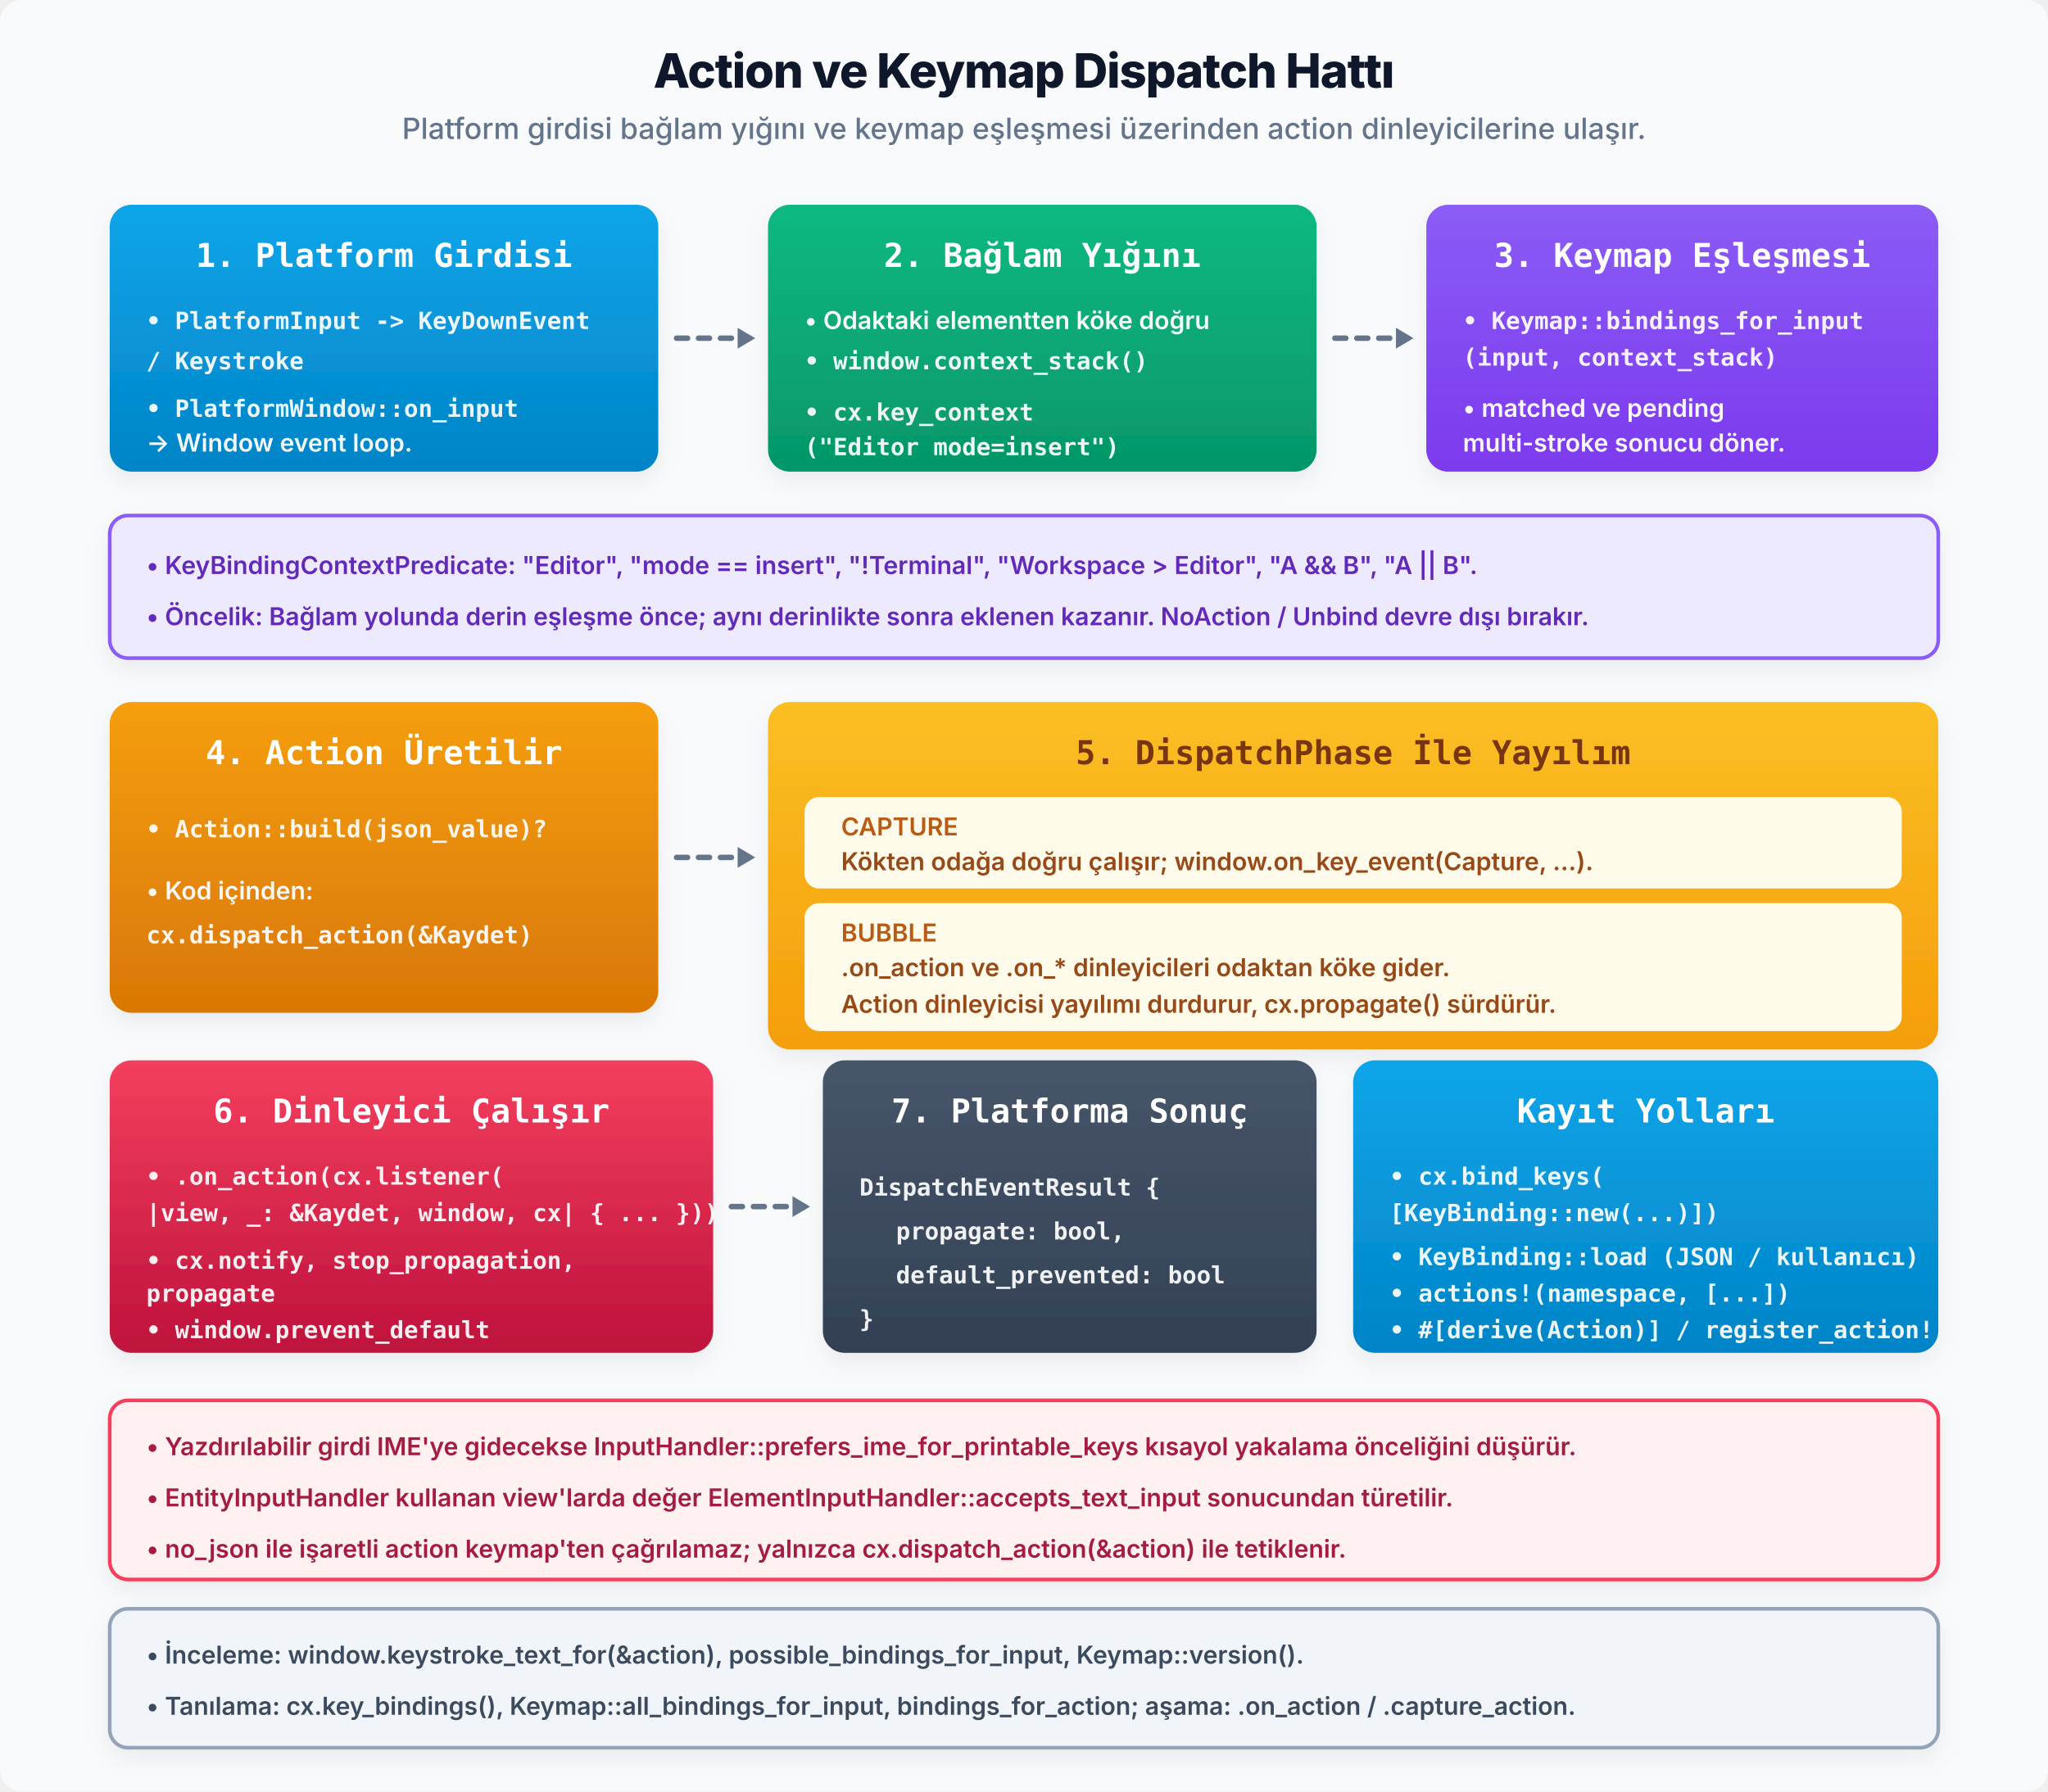
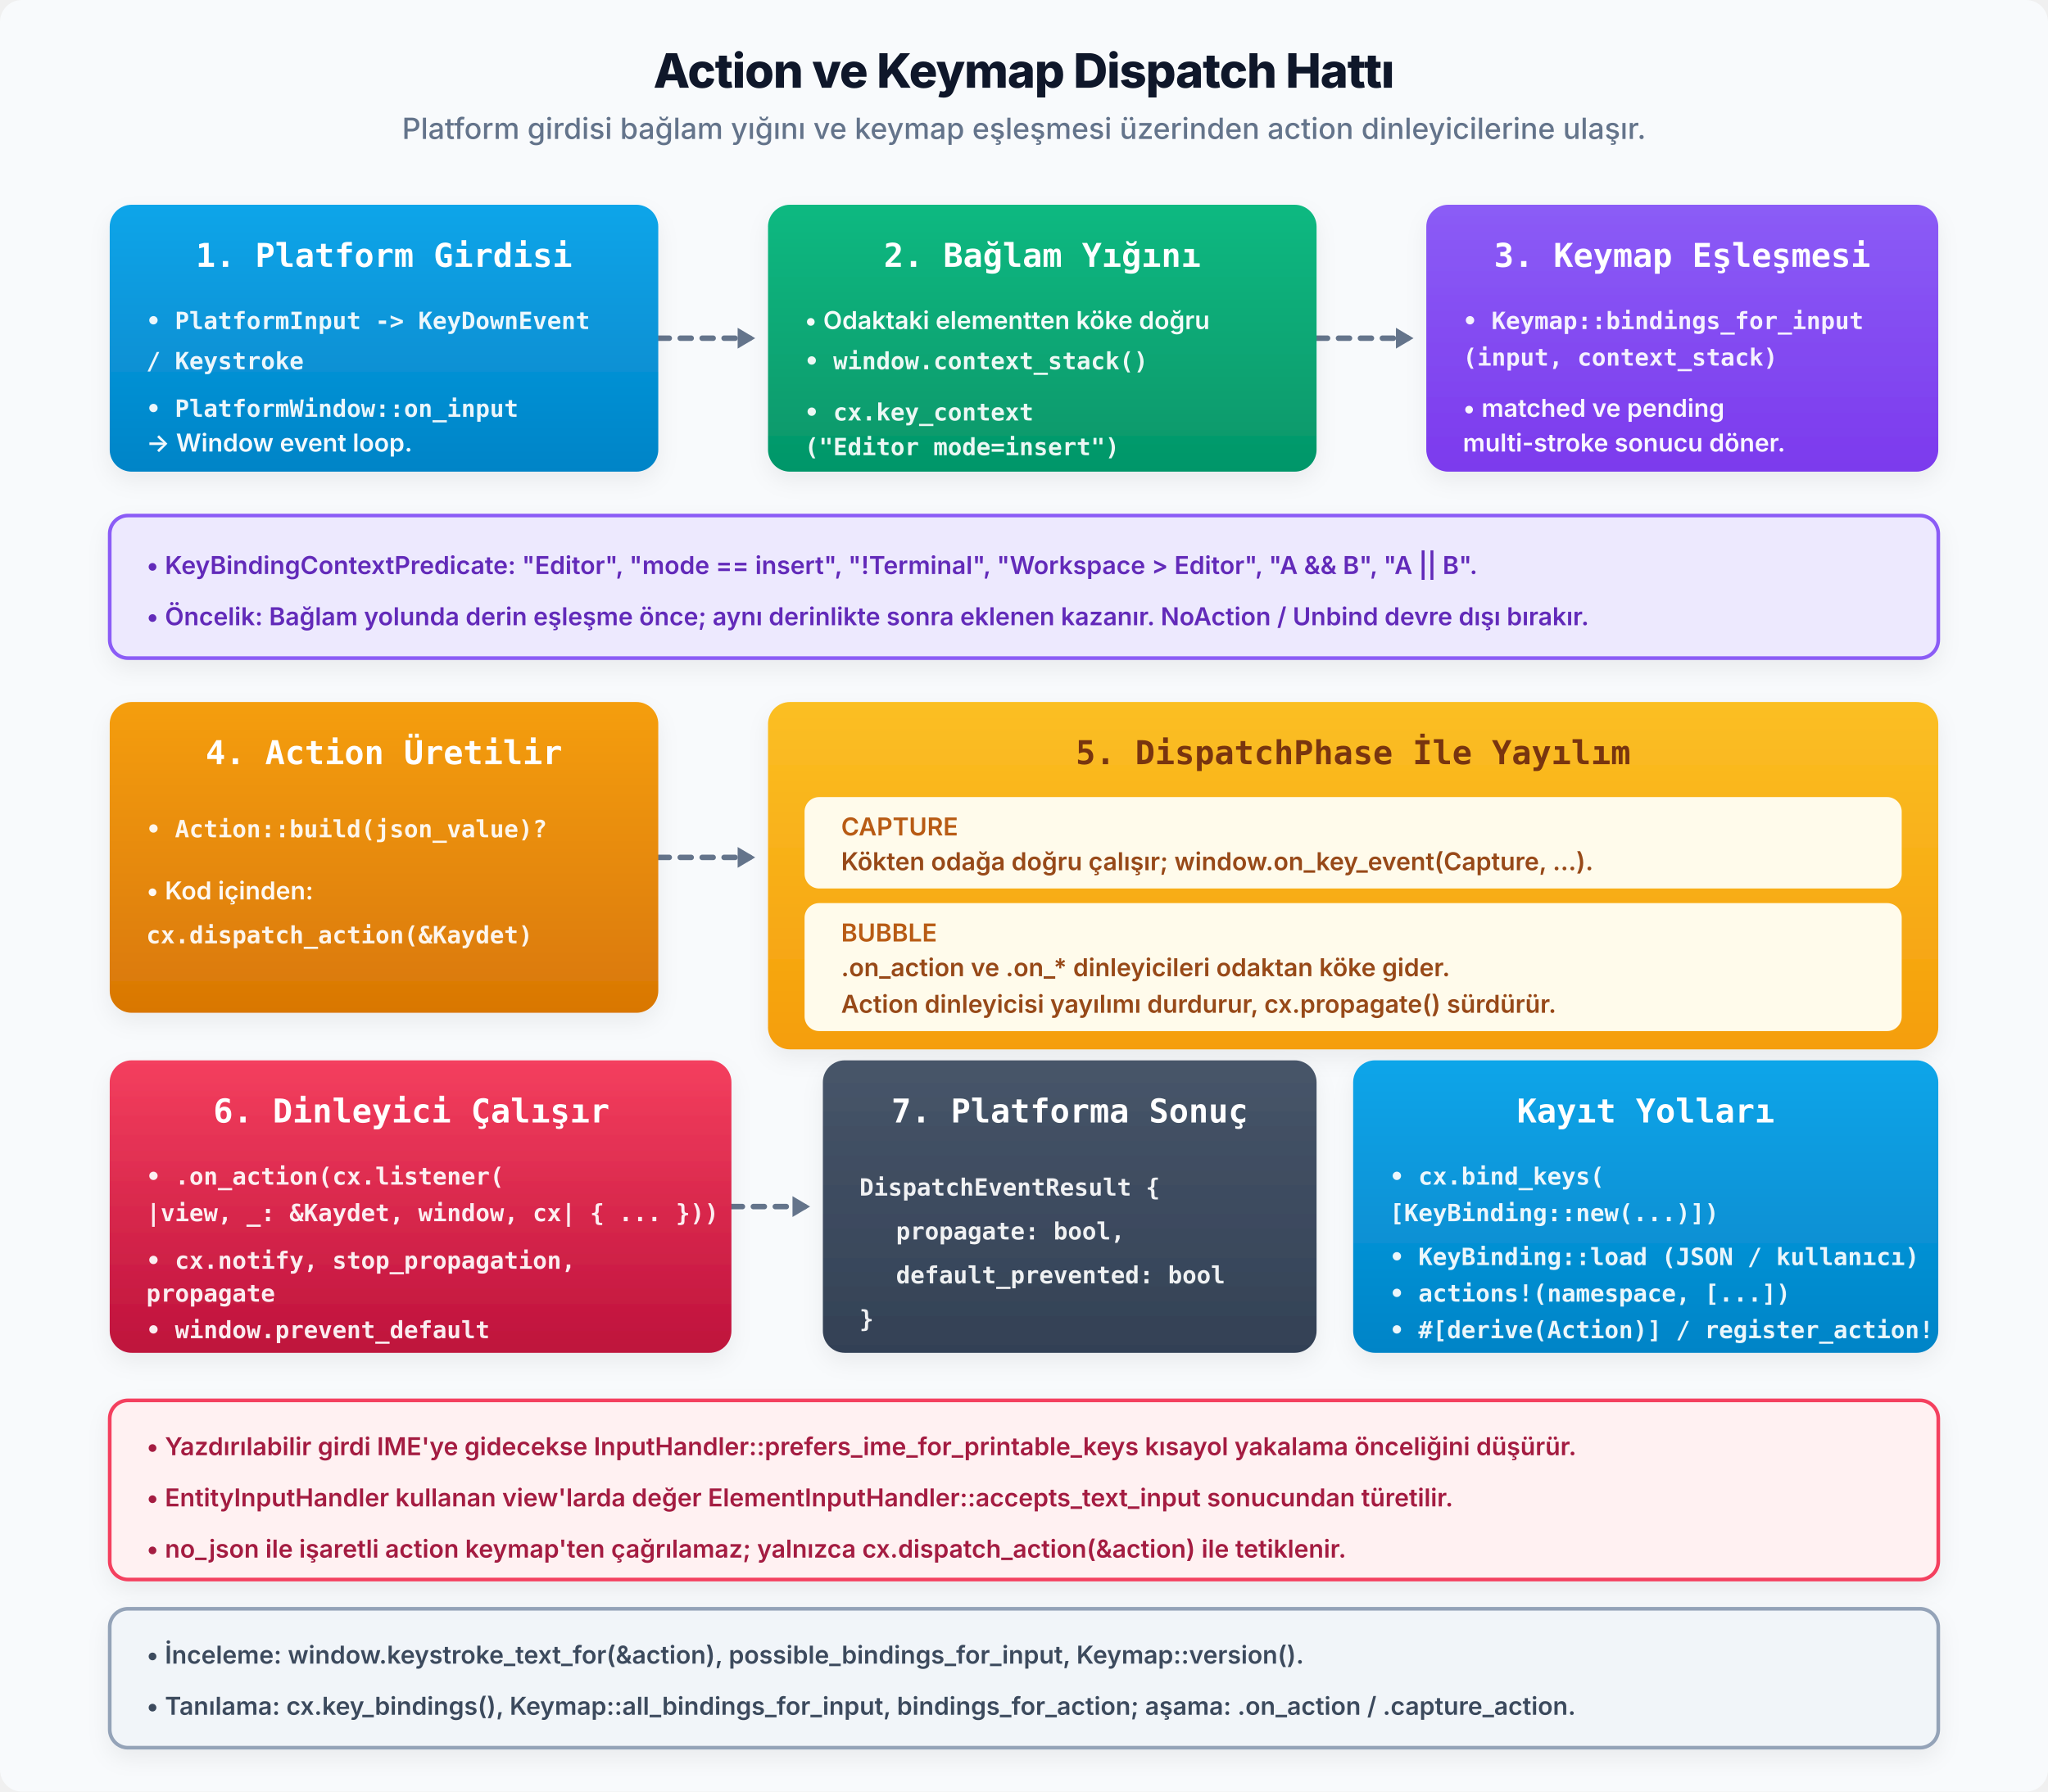
<svg xmlns="http://www.w3.org/2000/svg" viewBox="0 0 1120 980">
  <defs>
    <filter id="shadow" x="-20%" y="-20%" width="140%" height="140%">
      <feDropShadow dx="0" dy="5" stdDeviation="6" flood-color="#0f172a" flood-opacity="0.06" />
    </filter>
    <marker id="arrow" viewBox="0 0 1 1" refX="0.6" refY="0" markerWidth="1" markerHeight="1" orient="auto-start-reverse" overflow="visible" preserveAspectRatio="xMidYMid">
      <path d="M 1.6 0 L -1.6 1.9 L -1.6 -1.9 Z" fill="#64748b" />
    </marker>
    <linearGradient id="g-sky" x1="0" y1="0" x2="0" y2="1">
      <stop offset="0" stop-color="#0ea5e9" />
      <stop offset="1" stop-color="#0284c7" />
    </linearGradient>
    <linearGradient id="g-green" x1="0" y1="0" x2="0" y2="1">
      <stop offset="0" stop-color="#10b981" />
      <stop offset="1" stop-color="#059669" />
    </linearGradient>
    <linearGradient id="g-purple" x1="0" y1="0" x2="0" y2="1">
      <stop offset="0" stop-color="#8b5cf6" />
      <stop offset="1" stop-color="#7c3aed" />
    </linearGradient>
    <linearGradient id="g-amber" x1="0" y1="0" x2="0" y2="1">
      <stop offset="0" stop-color="#f59e0b" />
      <stop offset="1" stop-color="#d97706" />
    </linearGradient>
    <linearGradient id="g-orange" x1="0" y1="0" x2="0" y2="1">
      <stop offset="0" stop-color="#fbbf24" />
      <stop offset="1" stop-color="#f59e0b" />
    </linearGradient>
    <linearGradient id="g-rose" x1="0" y1="0" x2="0" y2="1">
      <stop offset="0" stop-color="#f43f5e" />
      <stop offset="1" stop-color="#be123c" />
    </linearGradient>
    <linearGradient id="g-slate" x1="0" y1="0" x2="0" y2="1">
      <stop offset="0" stop-color="#475569" />
      <stop offset="1" stop-color="#334155" />
    </linearGradient>
    <style>
      .bg { fill: #f8fafc; }
      .title { font: 800 26px system-ui, -apple-system, sans-serif; fill: #0f172a; letter-spacing: -0.5px; text-anchor: middle; }
      .sub { font: 500 16px system-ui, -apple-system, sans-serif; fill: #64748b; text-anchor: middle; }

      .c-title { font: 800 18px ui-monospace, SFMono-Regular, monospace; fill: #ffffff; text-anchor: middle; }
      .c-body { font: 600 13.5px system-ui, -apple-system, sans-serif; fill: #ffffff; opacity: 0.95; }
      .c-mono { font: 700 13px ui-monospace, SFMono-Regular, monospace; fill: #ffffff; opacity: 0.92; }

      .card { filter: url(#shadow); }
      .arrow-line { stroke: #64748b; stroke-width: 3; fill: none; marker-end: url(#arrow); stroke-linecap: round; stroke-linejoin: round; }

      /* Sıralı akış vurgusu: oklar ve adım kartları sırayla nabızlanır */
      .flow { stroke-dasharray: 6 6; animation: dash 9s linear infinite; }
      @keyframes dash { to { stroke-dashoffset: -48; } }

      .step { animation: pulse 10s ease-in-out infinite; }
      .s1 { animation-delay: 0s; }
      .s2 { animation-delay: 1.1s; }
      .s3 { animation-delay: 2.2s; }
      .s4 { animation-delay: 3.3s; }
      .s5 { animation-delay: 4.4s; }
      .s6 { animation-delay: 5.5s; }
      .s7 { animation-delay: 6.6s; }
      @keyframes pulse {
        0%, 100% { opacity: 0.92; }
        6% { opacity: 1; }
        14% { opacity: 0.92; }
      }
    </style>
  </defs>
  <rect width="100%" height="100%" rx="12" class="bg" />
  <text x="560" y="48" class="title">Action ve Keymap Dispatch Hattı</text>
  <text x="560" y="76" class="sub">Platform girdisi bağlam yığını ve keymap eşleşmesi üzerinden action dinleyicilerine ulaşır.</text>
+   <path d="M 360 185 H 410" class="arrow-line flow" />
  <g transform="translate(60, 112)" class="step s1">
    <rect width="300" height="146" rx="12" fill="url(#g-sky)" class="card" />
    <text x="150" y="34" class="c-title">1. Platform Girdisi</text>
    <text x="20" y="68" class="c-mono">• PlatformInput -&gt; KeyDownEvent</text>
    <text x="20" y="90" class="c-mono">  / Keystroke</text>
    <text x="20" y="116" class="c-mono">• PlatformWindow::on_input</text>
    <text x="20" y="135" class="c-body">  → Window event loop.</text>
  </g>
-   <path d="M 370 185 H 410" class="arrow-line flow" />
+   <path d="M 720 185 H 770" class="arrow-line flow" />
  <g transform="translate(420, 112)" class="step s2">
    <rect width="300" height="146" rx="12" fill="url(#g-green)" class="card" />
    <text x="150" y="34" class="c-title">2. Bağlam Yığını</text>
    <text x="20" y="68" class="c-body">• Odaktaki elementten köke doğru</text>
    <text x="20" y="90" class="c-mono">• window.context_stack()</text>
    <text x="20" y="118" class="c-mono">• cx.key_context</text>
    <text x="20" y="137" class="c-mono">  ("Editor mode=insert")</text>
  </g>
-   <path d="M 730 185 H 770" class="arrow-line flow" />
  <g transform="translate(780, 112)" class="step s3">
    <rect width="280" height="146" rx="12" fill="url(#g-purple)" class="card" />
    <text x="140" y="34" class="c-title">3. Keymap Eşleşmesi</text>
    <text x="20" y="68" class="c-mono">• Keymap::bindings_for_input</text>
    <text x="20" y="88" class="c-mono">  (input, context_stack)</text>
    <text x="20" y="116" class="c-body">• matched ve pending</text>
    <text x="20" y="135" class="c-body">  multi-stroke sonucu döner.</text>
  </g>
  <g transform="translate(60, 282)">
    <rect width="1000" height="78" rx="10" fill="#ede9fe" stroke="#8b5cf6" stroke-width="2" filter="url(#shadow)" />
    <text x="20" y="32" class="c-body" style="fill:#5b21b6">• KeyBindingContextPredicate: "Editor", "mode == insert", "!Terminal", "Workspace &gt; Editor", "A &amp;&amp; B", "A || B".</text>
    <text x="20" y="60" class="c-body" style="fill:#5b21b6">• Öncelik: Bağlam yolunda derin eşleşme önce; aynı derinlikte sonra eklenen kazanır. NoAction / Unbind devre dışı bırakır.</text>
  </g>
+   <path d="M 360 469 H 410" class="arrow-line flow" />
  <g transform="translate(60, 384)" class="step s4">
    <rect width="300" height="170" rx="12" fill="url(#g-amber)" class="card" />
    <text x="150" y="34" class="c-title">4. Action Üretilir</text>
    <text x="20" y="74" class="c-mono">• Action::build(json_value)?</text>
    <text x="20" y="108" class="c-body">• Kod içinden:</text>
    <text x="20" y="132" class="c-mono">  cx.dispatch_action(&amp;Kaydet)</text>
  </g>
-   <path d="M 370 469 H 410" class="arrow-line flow" />
  <g transform="translate(420, 384)" class="step s5">
    <rect width="640" height="190" rx="12" fill="url(#g-orange)" class="card" />
    <text x="320" y="34" class="c-title" style="fill:#78350f">5. DispatchPhase İle Yayılım</text>
    <rect x="20" y="52" width="600" height="50" rx="8" fill="#fffbeb" />
    <text x="40" y="73" class="c-body" font-weight="800" style="fill:#b45309">CAPTURE</text>
    <text x="40" y="92" class="c-body" style="fill:#92400e">Kökten odağa doğru çalışır; window.on_key_event(Capture, ...).</text>
    <rect x="20" y="110" width="600" height="70" rx="8" fill="#fffbeb" />
    <text x="40" y="131" class="c-body" font-weight="800" style="fill:#b45309">BUBBLE</text>
    <text x="40" y="150" class="c-body" style="fill:#92400e">.on_action ve .on_* dinleyicileri odaktan köke gider.</text>
    <text x="40" y="170" class="c-body" style="fill:#92400e">Action dinleyicisi yayılımı durdurur, cx.propagate() sürdürür.</text>
  </g>
+   <path d="M 400 660 H 440" class="arrow-line flow" />
  <g transform="translate(60, 580)" class="step s6">
-     <rect width="330" height="160" rx="12" fill="url(#g-rose)" class="card" />
+     <rect width="340" height="160" rx="12" fill="url(#g-rose)" class="card" />
    <text x="165" y="34" class="c-title">6. Dinleyici Çalışır</text>
    <text x="20" y="68" class="c-mono">• .on_action(cx.listener(</text>
    <text x="20" y="88" class="c-mono">  |view, _: &amp;Kaydet, window, cx| { ... }))</text>
    <text x="20" y="114" class="c-mono">• cx.notify, stop_propagation,</text>
    <text x="20" y="132" class="c-mono">  propagate</text>
    <text x="20" y="152" class="c-mono">• window.prevent_default</text>
  </g>
-   <path d="M 400 660 H 440" class="arrow-line flow" />
  <g transform="translate(450, 580)" class="step s7">
    <rect width="270" height="160" rx="12" fill="url(#g-slate)" class="card" />
    <text x="135" y="34" class="c-title">7. Platforma Sonuç</text>
    <text x="20" y="74" class="c-mono">DispatchEventResult {</text>
    <text x="40" y="98" class="c-mono">propagate: bool,</text>
    <text x="40" y="122" class="c-mono">default_prevented: bool</text>
    <text x="20" y="146" class="c-mono">}</text>
  </g>
  <g transform="translate(740, 580)">
    <rect width="320" height="160" rx="12" fill="url(#g-sky)" class="card" />
    <text x="160" y="34" class="c-title">Kayıt Yolları</text>
    <text x="20" y="68" class="c-mono">• cx.bind_keys(</text>
    <text x="20" y="88" class="c-mono">  [KeyBinding::new(...)])</text>
    <text x="20" y="112" class="c-mono">• KeyBinding::load (JSON / kullanıcı)</text>
    <text x="20" y="132" class="c-mono">• actions!(namespace, [...])</text>
    <text x="20" y="152" class="c-mono">• #[derive(Action)] / register_action!</text>
  </g>
  <g transform="translate(60, 766)">
    <rect width="1000" height="98" rx="10" fill="#fff1f2" stroke="#f43f5e" stroke-width="2" filter="url(#shadow)" />
    <text x="20" y="30" class="c-body" style="fill:#9f1239">• Yazdırılabilir girdi IME'ye gidecekse InputHandler::prefers_ime_for_printable_keys kısayol yakalama önceliğini düşürür.</text>
    <text x="20" y="58" class="c-body" style="fill:#9f1239">• EntityInputHandler kullanan view'larda değer ElementInputHandler::accepts_text_input sonucundan türetilir.</text>
    <text x="20" y="86" class="c-body" style="fill:#9f1239">• no_json ile işaretli action keymap'ten çağrılamaz; yalnızca cx.dispatch_action(&amp;action) ile tetiklenir.</text>
  </g>
  <g transform="translate(60, 880)">
    <rect width="1000" height="76" rx="10" fill="#f1f5f9" stroke="#94a3b8" stroke-width="2" filter="url(#shadow)" />
    <text x="20" y="30" class="c-body" style="fill:#334155">• İnceleme: window.keystroke_text_for(&amp;action), possible_bindings_for_input, Keymap::version().</text>
    <text x="20" y="58" class="c-body" style="fill:#334155">• Tanılama: cx.key_bindings(), Keymap::all_bindings_for_input, bindings_for_action; aşama: .on_action / .capture_action.</text>
  </g>
</svg>
